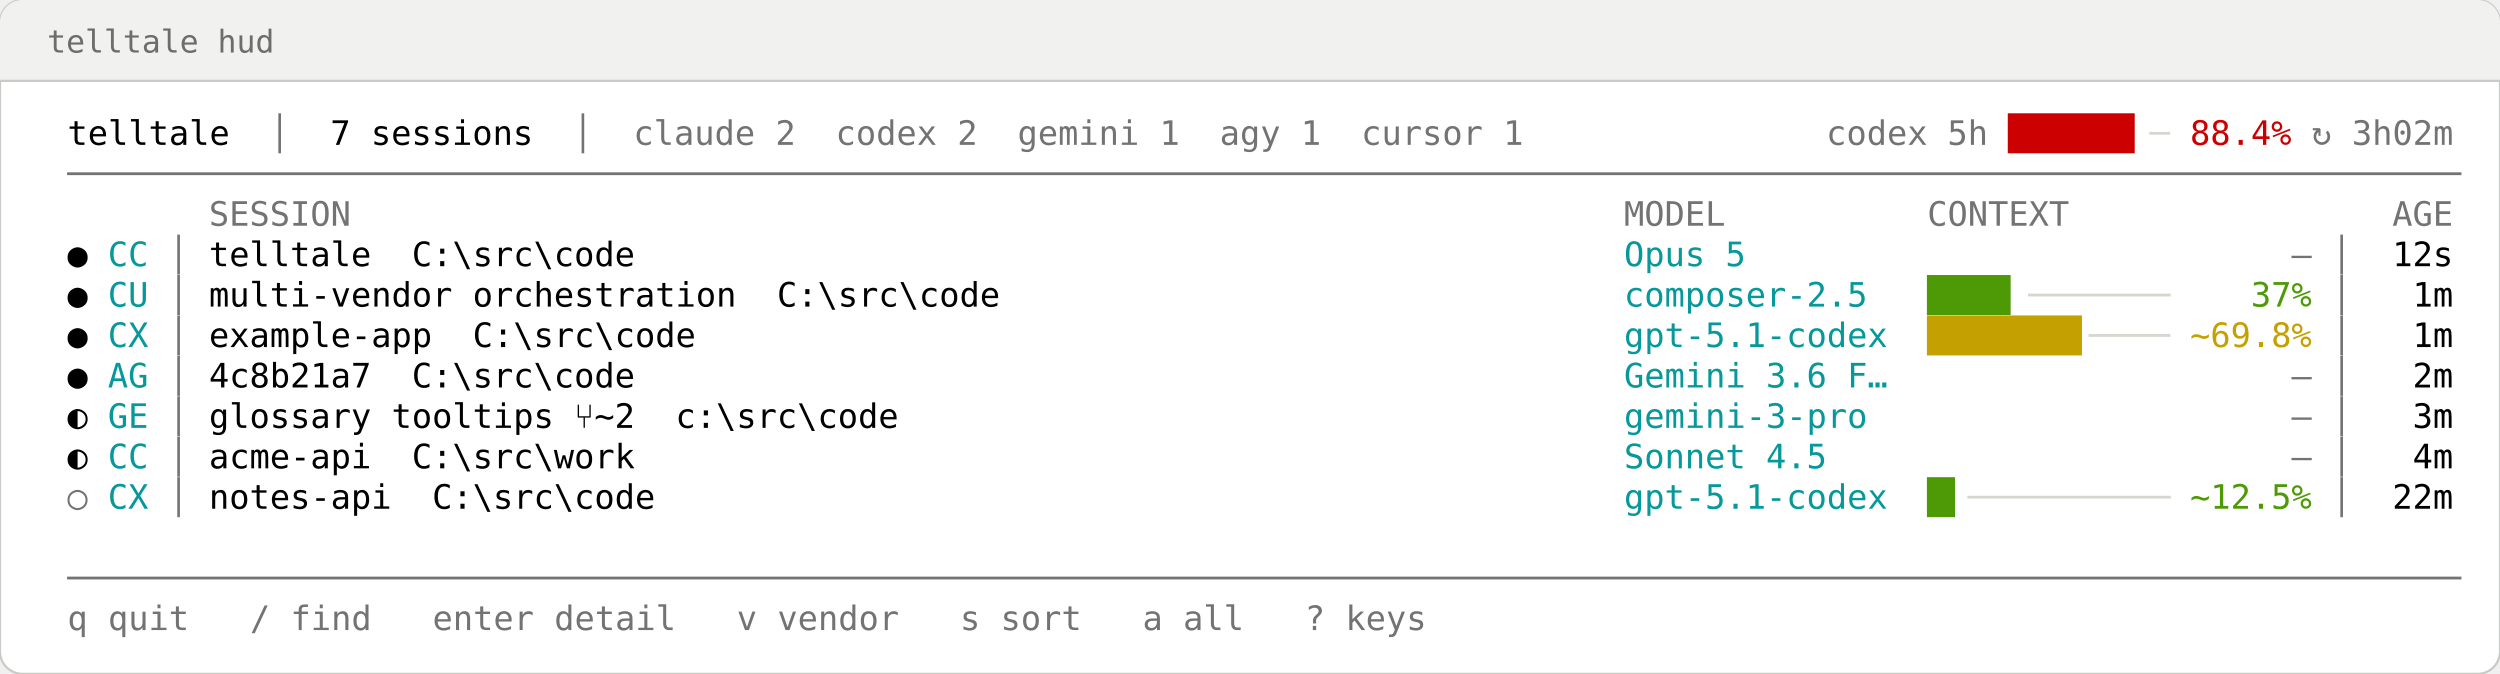
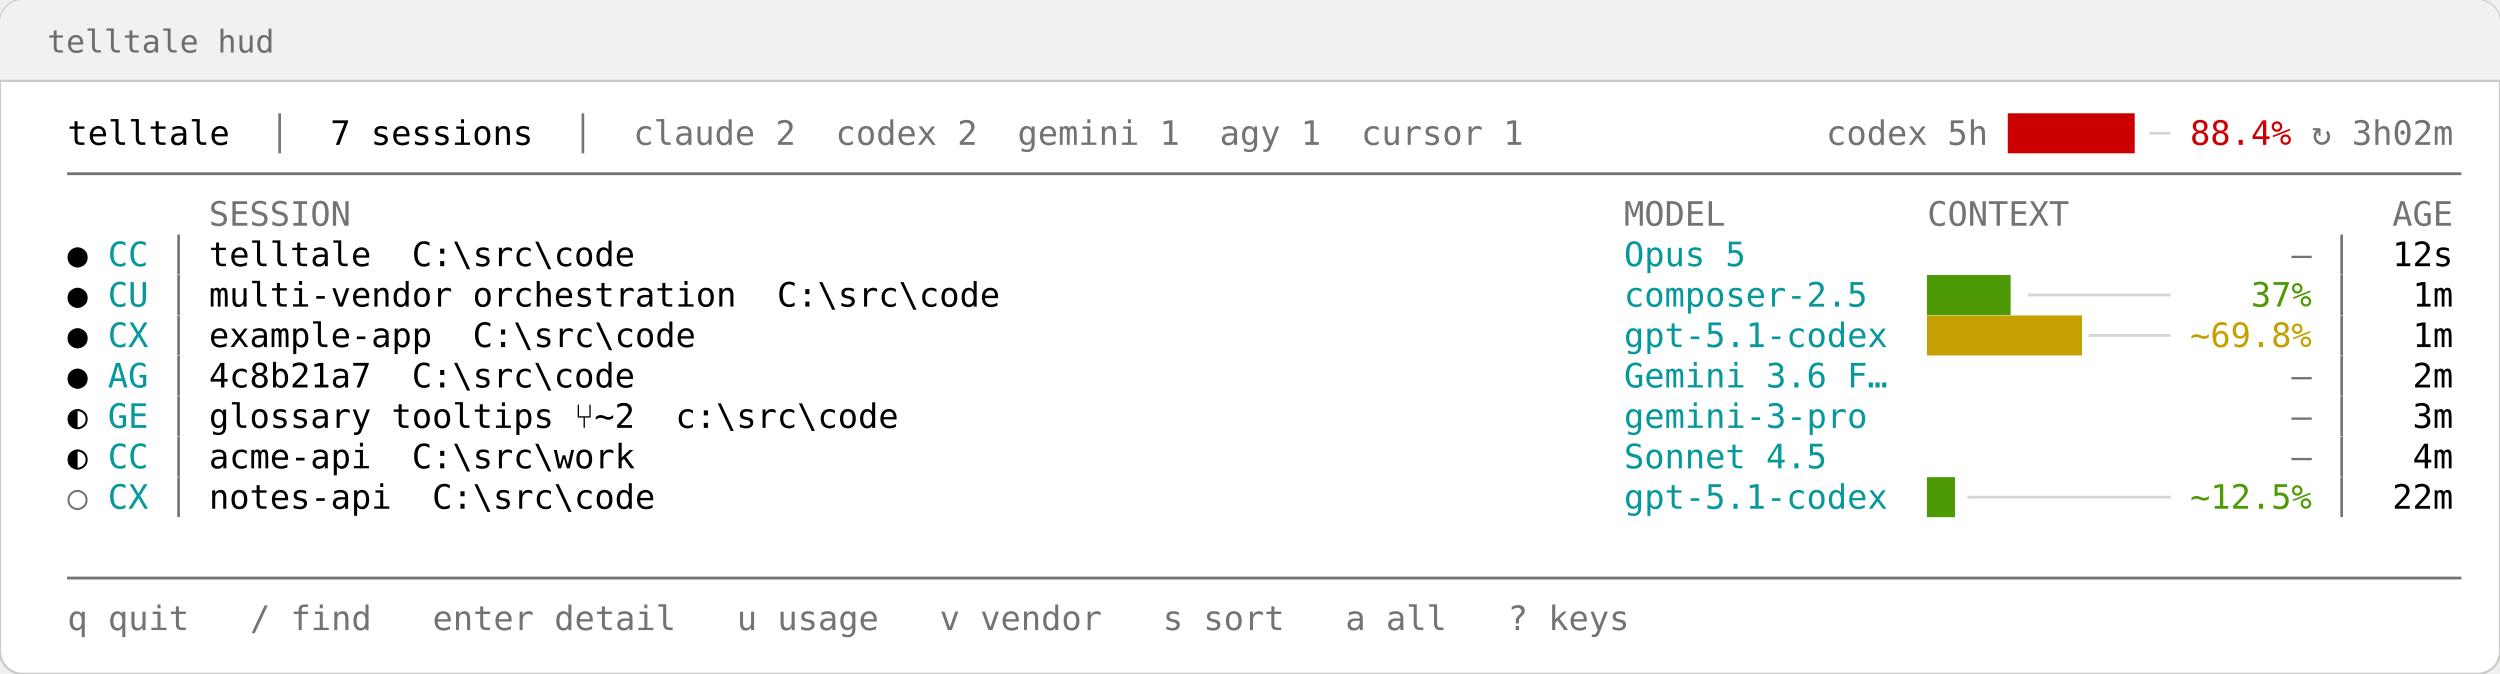
<svg xmlns="http://www.w3.org/2000/svg" width="1113" height="300" viewBox="0 0 1113 300" role="img" aria-labelledby="t">
  <rect x="0" y="0" width="1113" height="300" rx="10" fill="#ffffff" stroke="#c9ccc6" />
  <path d="M0 36 V10 a10 10 0 0 1 10 -10 H1103 a10 10 0 0 1 10 10 V36 Z" fill="#f1f2ef" />
  <line x1="0" y1="36" x2="1113" y2="36" stroke="#c9ccc6" />
  <text x="21" y="23.4" font-family="'JetBrains Mono','Fira Code','Cascadia Mono',Consolas,'DejaVu Sans Mono',monospace" font-size="14" fill="#000000" fill-opacity="0.55" xml:space="preserve">telltale hud</text>
  <text y="64.5" font-family="'JetBrains Mono','Fira Code','Cascadia Mono',Consolas,'DejaVu Sans Mono',monospace" font-size="15" xml:space="preserve">
    <tspan x="21" textLength="99" lengthAdjust="spacingAndGlyphs" fill="#000000"> telltale  </tspan>
    <tspan x="120" textLength="9" lengthAdjust="spacingAndGlyphs" fill="#000000" fill-opacity="0.55">│</tspan>
    <tspan x="129" textLength="126" lengthAdjust="spacingAndGlyphs" fill="#000000">  7 sessions  </tspan>
    <tspan x="255" textLength="9" lengthAdjust="spacingAndGlyphs" fill="#000000" fill-opacity="0.55">│</tspan>
    <tspan x="264" textLength="18" lengthAdjust="spacingAndGlyphs" fill="#000000">  </tspan>
    <tspan x="282" textLength="72" lengthAdjust="spacingAndGlyphs" fill="#000000" fill-opacity="0.55">claude 2</tspan>
    <tspan x="354" textLength="18" lengthAdjust="spacingAndGlyphs" fill="#000000">  </tspan>
    <tspan x="372" textLength="63" lengthAdjust="spacingAndGlyphs" fill="#000000" fill-opacity="0.55">codex 2</tspan>
    <tspan x="435" textLength="18" lengthAdjust="spacingAndGlyphs" fill="#000000">  </tspan>
    <tspan x="453" textLength="72" lengthAdjust="spacingAndGlyphs" fill="#000000" fill-opacity="0.55">gemini 1</tspan>
    <tspan x="525" textLength="18" lengthAdjust="spacingAndGlyphs" fill="#000000">  </tspan>
    <tspan x="543" textLength="45" lengthAdjust="spacingAndGlyphs" fill="#000000" fill-opacity="0.55">agy 1</tspan>
    <tspan x="588" textLength="18" lengthAdjust="spacingAndGlyphs" fill="#000000">  </tspan>
    <tspan x="606" textLength="72" lengthAdjust="spacingAndGlyphs" fill="#000000" fill-opacity="0.55">cursor 1</tspan>
    <tspan x="678" textLength="135" lengthAdjust="spacingAndGlyphs" fill="#000000">               </tspan>
    <tspan x="813" textLength="45" lengthAdjust="spacingAndGlyphs" fill="#000000" fill-opacity="0.55">codex</tspan>
    <tspan x="858" textLength="9" lengthAdjust="spacingAndGlyphs" fill="#000000"> </tspan>
    <tspan x="867" textLength="18" lengthAdjust="spacingAndGlyphs" fill="#000000" fill-opacity="0.55">5h</tspan>
    <tspan x="885" textLength="9" lengthAdjust="spacingAndGlyphs" fill="#000000"> </tspan>
    <tspan x="894" textLength="63" lengthAdjust="spacingAndGlyphs" fill="#cc0000">██████▎</tspan>
    <tspan x="957" textLength="9" lengthAdjust="spacingAndGlyphs" fill="#d3d7cf">─</tspan>
    <tspan x="966" textLength="9" lengthAdjust="spacingAndGlyphs" fill="#000000"> </tspan>
    <tspan x="975" textLength="45" lengthAdjust="spacingAndGlyphs" fill="#cc0000">88.4%</tspan>
    <tspan x="1020" textLength="9" lengthAdjust="spacingAndGlyphs" fill="#000000"> </tspan>
    <tspan x="1029" textLength="63" lengthAdjust="spacingAndGlyphs" fill="#000000" fill-opacity="0.55">↻ 3h02m</tspan>
  </text>
  <text y="82.5" font-family="'JetBrains Mono','Fira Code','Cascadia Mono',Consolas,'DejaVu Sans Mono',monospace" font-size="15" xml:space="preserve">
    <tspan x="21" textLength="9" lengthAdjust="spacingAndGlyphs" fill="#000000"> </tspan>
    <tspan x="30" textLength="1062" lengthAdjust="spacingAndGlyphs" fill="#000000" fill-opacity="0.55">──────────────────────────────────────────────────────────────────────────────────────────────────────────────────────</tspan>
  </text>
  <text y="100.5" font-family="'JetBrains Mono','Fira Code','Cascadia Mono',Consolas,'DejaVu Sans Mono',monospace" font-size="15" xml:space="preserve">
    <tspan x="21" textLength="72" lengthAdjust="spacingAndGlyphs" fill="#000000">        </tspan>
    <tspan x="93" textLength="612" lengthAdjust="spacingAndGlyphs" fill="#000000" fill-opacity="0.55">SESSION                                                             </tspan>
    <tspan x="705" textLength="18" lengthAdjust="spacingAndGlyphs" fill="#000000">  </tspan>
    <tspan x="723" textLength="117" lengthAdjust="spacingAndGlyphs" fill="#000000" fill-opacity="0.55">MODEL        </tspan>
    <tspan x="840" textLength="18" lengthAdjust="spacingAndGlyphs" fill="#000000">  </tspan>
    <tspan x="858" textLength="171" lengthAdjust="spacingAndGlyphs" fill="#000000" fill-opacity="0.55">CONTEXT            </tspan>
    <tspan x="1029" textLength="27" lengthAdjust="spacingAndGlyphs" fill="#000000">   </tspan>
    <tspan x="1056" textLength="36" lengthAdjust="spacingAndGlyphs" fill="#000000" fill-opacity="0.55"> AGE</tspan>
  </text>
  <text y="118.5" font-family="'JetBrains Mono','Fira Code','Cascadia Mono',Consolas,'DejaVu Sans Mono',monospace" font-size="15" xml:space="preserve">
    <tspan x="21" textLength="27" lengthAdjust="spacingAndGlyphs" fill="#000000"> ● </tspan>
    <tspan x="48" textLength="18" lengthAdjust="spacingAndGlyphs" fill="#06989a">CC</tspan>
    <tspan x="66" textLength="9" lengthAdjust="spacingAndGlyphs" fill="#000000"> </tspan>
    <tspan x="75" textLength="9" lengthAdjust="spacingAndGlyphs" fill="#000000" fill-opacity="0.55">│</tspan>
    <tspan x="84" textLength="639" lengthAdjust="spacingAndGlyphs" fill="#000000"> telltale  C:\src\code                                                 </tspan>
    <tspan x="723" textLength="117" lengthAdjust="spacingAndGlyphs" fill="#06989a">Opus 5       </tspan>
    <tspan x="840" textLength="135" lengthAdjust="spacingAndGlyphs" fill="#000000">               </tspan>
    <tspan x="975" textLength="54" lengthAdjust="spacingAndGlyphs" fill="#000000" fill-opacity="0.55">     —</tspan>
    <tspan x="1029" textLength="9" lengthAdjust="spacingAndGlyphs" fill="#000000"> </tspan>
    <tspan x="1038" textLength="9" lengthAdjust="spacingAndGlyphs" fill="#000000" fill-opacity="0.55">│</tspan>
    <tspan x="1047" textLength="45" lengthAdjust="spacingAndGlyphs" fill="#000000">  12s</tspan>
  </text>
  <text y="136.5" font-family="'JetBrains Mono','Fira Code','Cascadia Mono',Consolas,'DejaVu Sans Mono',monospace" font-size="15" xml:space="preserve">
    <tspan x="21" textLength="27" lengthAdjust="spacingAndGlyphs" fill="#000000"> ● </tspan>
    <tspan x="48" textLength="18" lengthAdjust="spacingAndGlyphs" fill="#06989a">CU</tspan>
    <tspan x="66" textLength="9" lengthAdjust="spacingAndGlyphs" fill="#000000"> </tspan>
    <tspan x="75" textLength="9" lengthAdjust="spacingAndGlyphs" fill="#000000" fill-opacity="0.55">│</tspan>
    <tspan x="84" textLength="639" lengthAdjust="spacingAndGlyphs" fill="#000000"> multi-vendor orchestration  C:\src\code                               </tspan>
    <tspan x="723" textLength="117" lengthAdjust="spacingAndGlyphs" fill="#06989a">composer-2.5 </tspan>
    <tspan x="840" textLength="18" lengthAdjust="spacingAndGlyphs" fill="#000000">  </tspan>
    <tspan x="858" textLength="45" lengthAdjust="spacingAndGlyphs" fill="#4e9a06">████▏</tspan>
    <tspan x="903" textLength="63" lengthAdjust="spacingAndGlyphs" fill="#d3d7cf">───────</tspan>
    <tspan x="966" textLength="9" lengthAdjust="spacingAndGlyphs" fill="#000000"> </tspan>
    <tspan x="975" textLength="54" lengthAdjust="spacingAndGlyphs" fill="#4e9a06">   37%</tspan>
    <tspan x="1029" textLength="9" lengthAdjust="spacingAndGlyphs" fill="#000000"> </tspan>
    <tspan x="1038" textLength="9" lengthAdjust="spacingAndGlyphs" fill="#000000" fill-opacity="0.55">│</tspan>
    <tspan x="1047" textLength="45" lengthAdjust="spacingAndGlyphs" fill="#000000">   1m</tspan>
  </text>
  <text y="154.5" font-family="'JetBrains Mono','Fira Code','Cascadia Mono',Consolas,'DejaVu Sans Mono',monospace" font-size="15" xml:space="preserve">
    <tspan x="21" textLength="27" lengthAdjust="spacingAndGlyphs" fill="#000000"> ● </tspan>
    <tspan x="48" textLength="18" lengthAdjust="spacingAndGlyphs" fill="#06989a">CX</tspan>
    <tspan x="66" textLength="9" lengthAdjust="spacingAndGlyphs" fill="#000000"> </tspan>
    <tspan x="75" textLength="9" lengthAdjust="spacingAndGlyphs" fill="#000000" fill-opacity="0.55">│</tspan>
    <tspan x="84" textLength="639" lengthAdjust="spacingAndGlyphs" fill="#000000"> example-app  C:\src\code                                              </tspan>
    <tspan x="723" textLength="117" lengthAdjust="spacingAndGlyphs" fill="#06989a">gpt-5.1-codex</tspan>
    <tspan x="840" textLength="18" lengthAdjust="spacingAndGlyphs" fill="#000000">  </tspan>
    <tspan x="858" textLength="72" lengthAdjust="spacingAndGlyphs" fill="#c4a000">███████▋</tspan>
    <tspan x="930" textLength="36" lengthAdjust="spacingAndGlyphs" fill="#d3d7cf">────</tspan>
    <tspan x="966" textLength="9" lengthAdjust="spacingAndGlyphs" fill="#000000"> </tspan>
    <tspan x="975" textLength="54" lengthAdjust="spacingAndGlyphs" fill="#c4a000">~69.8%</tspan>
    <tspan x="1029" textLength="9" lengthAdjust="spacingAndGlyphs" fill="#000000"> </tspan>
    <tspan x="1038" textLength="9" lengthAdjust="spacingAndGlyphs" fill="#000000" fill-opacity="0.55">│</tspan>
    <tspan x="1047" textLength="45" lengthAdjust="spacingAndGlyphs" fill="#000000">   1m</tspan>
  </text>
  <text y="172.5" font-family="'JetBrains Mono','Fira Code','Cascadia Mono',Consolas,'DejaVu Sans Mono',monospace" font-size="15" xml:space="preserve">
    <tspan x="21" textLength="27" lengthAdjust="spacingAndGlyphs" fill="#000000"> ● </tspan>
    <tspan x="48" textLength="18" lengthAdjust="spacingAndGlyphs" fill="#06989a">AG</tspan>
    <tspan x="66" textLength="9" lengthAdjust="spacingAndGlyphs" fill="#000000"> </tspan>
    <tspan x="75" textLength="9" lengthAdjust="spacingAndGlyphs" fill="#000000" fill-opacity="0.55">│</tspan>
    <tspan x="84" textLength="639" lengthAdjust="spacingAndGlyphs" fill="#000000"> 4c8b21a7  C:\src\code                                                 </tspan>
    <tspan x="723" textLength="117" lengthAdjust="spacingAndGlyphs" fill="#06989a">Gemini 3.6 F…</tspan>
    <tspan x="840" textLength="135" lengthAdjust="spacingAndGlyphs" fill="#000000">               </tspan>
    <tspan x="975" textLength="54" lengthAdjust="spacingAndGlyphs" fill="#000000" fill-opacity="0.55">     —</tspan>
    <tspan x="1029" textLength="9" lengthAdjust="spacingAndGlyphs" fill="#000000"> </tspan>
    <tspan x="1038" textLength="9" lengthAdjust="spacingAndGlyphs" fill="#000000" fill-opacity="0.55">│</tspan>
    <tspan x="1047" textLength="45" lengthAdjust="spacingAndGlyphs" fill="#000000">   2m</tspan>
  </text>
  <text y="190.5" font-family="'JetBrains Mono','Fira Code','Cascadia Mono',Consolas,'DejaVu Sans Mono',monospace" font-size="15" xml:space="preserve">
    <tspan x="21" textLength="27" lengthAdjust="spacingAndGlyphs" fill="#000000"> ◐ </tspan>
    <tspan x="48" textLength="18" lengthAdjust="spacingAndGlyphs" fill="#06989a">GE</tspan>
    <tspan x="66" textLength="9" lengthAdjust="spacingAndGlyphs" fill="#000000"> </tspan>
    <tspan x="75" textLength="9" lengthAdjust="spacingAndGlyphs" fill="#000000" fill-opacity="0.55">│</tspan>
    <tspan x="84" textLength="639" lengthAdjust="spacingAndGlyphs" fill="#000000"> glossary tooltips ⑂~2  c:\src\code                                    </tspan>
    <tspan x="723" textLength="117" lengthAdjust="spacingAndGlyphs" fill="#06989a">gemini-3-pro </tspan>
    <tspan x="840" textLength="135" lengthAdjust="spacingAndGlyphs" fill="#000000">               </tspan>
    <tspan x="975" textLength="54" lengthAdjust="spacingAndGlyphs" fill="#000000" fill-opacity="0.55">     —</tspan>
    <tspan x="1029" textLength="9" lengthAdjust="spacingAndGlyphs" fill="#000000"> </tspan>
    <tspan x="1038" textLength="9" lengthAdjust="spacingAndGlyphs" fill="#000000" fill-opacity="0.55">│</tspan>
    <tspan x="1047" textLength="45" lengthAdjust="spacingAndGlyphs" fill="#000000">   3m</tspan>
  </text>
  <text y="208.5" font-family="'JetBrains Mono','Fira Code','Cascadia Mono',Consolas,'DejaVu Sans Mono',monospace" font-size="15" xml:space="preserve">
    <tspan x="21" textLength="27" lengthAdjust="spacingAndGlyphs" fill="#000000"> ◐ </tspan>
    <tspan x="48" textLength="18" lengthAdjust="spacingAndGlyphs" fill="#06989a">CC</tspan>
    <tspan x="66" textLength="9" lengthAdjust="spacingAndGlyphs" fill="#000000"> </tspan>
    <tspan x="75" textLength="9" lengthAdjust="spacingAndGlyphs" fill="#000000" fill-opacity="0.55">│</tspan>
    <tspan x="84" textLength="639" lengthAdjust="spacingAndGlyphs" fill="#000000"> acme-api  C:\src\work                                                 </tspan>
    <tspan x="723" textLength="117" lengthAdjust="spacingAndGlyphs" fill="#06989a">Sonnet 4.5   </tspan>
    <tspan x="840" textLength="135" lengthAdjust="spacingAndGlyphs" fill="#000000">               </tspan>
    <tspan x="975" textLength="54" lengthAdjust="spacingAndGlyphs" fill="#000000" fill-opacity="0.55">     —</tspan>
    <tspan x="1029" textLength="9" lengthAdjust="spacingAndGlyphs" fill="#000000"> </tspan>
    <tspan x="1038" textLength="9" lengthAdjust="spacingAndGlyphs" fill="#000000" fill-opacity="0.55">│</tspan>
    <tspan x="1047" textLength="45" lengthAdjust="spacingAndGlyphs" fill="#000000">   4m</tspan>
  </text>
  <text y="226.5" font-family="'JetBrains Mono','Fira Code','Cascadia Mono',Consolas,'DejaVu Sans Mono',monospace" font-size="15" xml:space="preserve">
    <tspan x="21" textLength="9" lengthAdjust="spacingAndGlyphs" fill="#000000"> </tspan>
    <tspan x="30" textLength="9" lengthAdjust="spacingAndGlyphs" fill="#000000" fill-opacity="0.55">○</tspan>
    <tspan x="39" textLength="9" lengthAdjust="spacingAndGlyphs" fill="#000000"> </tspan>
    <tspan x="48" textLength="18" lengthAdjust="spacingAndGlyphs" fill="#06989a">CX</tspan>
    <tspan x="66" textLength="9" lengthAdjust="spacingAndGlyphs" fill="#000000"> </tspan>
    <tspan x="75" textLength="9" lengthAdjust="spacingAndGlyphs" fill="#000000" fill-opacity="0.55">│</tspan>
    <tspan x="84" textLength="639" lengthAdjust="spacingAndGlyphs" fill="#000000"> notes-api  C:\src\code                                                </tspan>
    <tspan x="723" textLength="117" lengthAdjust="spacingAndGlyphs" fill="#06989a">gpt-5.1-codex</tspan>
    <tspan x="840" textLength="18" lengthAdjust="spacingAndGlyphs" fill="#000000">  </tspan>
    <tspan x="858" textLength="18" lengthAdjust="spacingAndGlyphs" fill="#4e9a06">█▍</tspan>
    <tspan x="876" textLength="90" lengthAdjust="spacingAndGlyphs" fill="#d3d7cf">──────────</tspan>
    <tspan x="966" textLength="9" lengthAdjust="spacingAndGlyphs" fill="#000000"> </tspan>
    <tspan x="975" textLength="54" lengthAdjust="spacingAndGlyphs" fill="#4e9a06">~12.5%</tspan>
    <tspan x="1029" textLength="9" lengthAdjust="spacingAndGlyphs" fill="#000000"> </tspan>
    <tspan x="1038" textLength="9" lengthAdjust="spacingAndGlyphs" fill="#000000" fill-opacity="0.55">│</tspan>
    <tspan x="1047" textLength="45" lengthAdjust="spacingAndGlyphs" fill="#000000">  22m</tspan>
  </text>
  <text y="244.5" font-family="'JetBrains Mono','Fira Code','Cascadia Mono',Consolas,'DejaVu Sans Mono',monospace" font-size="15" xml:space="preserve">
  </text>
  <text y="262.5" font-family="'JetBrains Mono','Fira Code','Cascadia Mono',Consolas,'DejaVu Sans Mono',monospace" font-size="15" xml:space="preserve">
    <tspan x="21" textLength="9" lengthAdjust="spacingAndGlyphs" fill="#000000"> </tspan>
    <tspan x="30" textLength="1062" lengthAdjust="spacingAndGlyphs" fill="#000000" fill-opacity="0.55">──────────────────────────────────────────────────────────────────────────────────────────────────────────────────────</tspan>
  </text>
  <text y="280.5" font-family="'JetBrains Mono','Fira Code','Cascadia Mono',Consolas,'DejaVu Sans Mono',monospace" font-size="15" xml:space="preserve">
    <tspan x="21" textLength="9" lengthAdjust="spacingAndGlyphs" fill="#000000"> </tspan>
-     <tspan x="30" textLength="603" lengthAdjust="spacingAndGlyphs" fill="#000000" fill-opacity="0.55">q quit   / find   enter detail   v vendor   s sort   a all   ? keys</tspan>
+     <tspan x="30" textLength="693" lengthAdjust="spacingAndGlyphs" fill="#000000" fill-opacity="0.55">q quit   / find   enter detail   u usage   v vendor   s sort   a all   ? keys</tspan>
  </text>
</svg>
